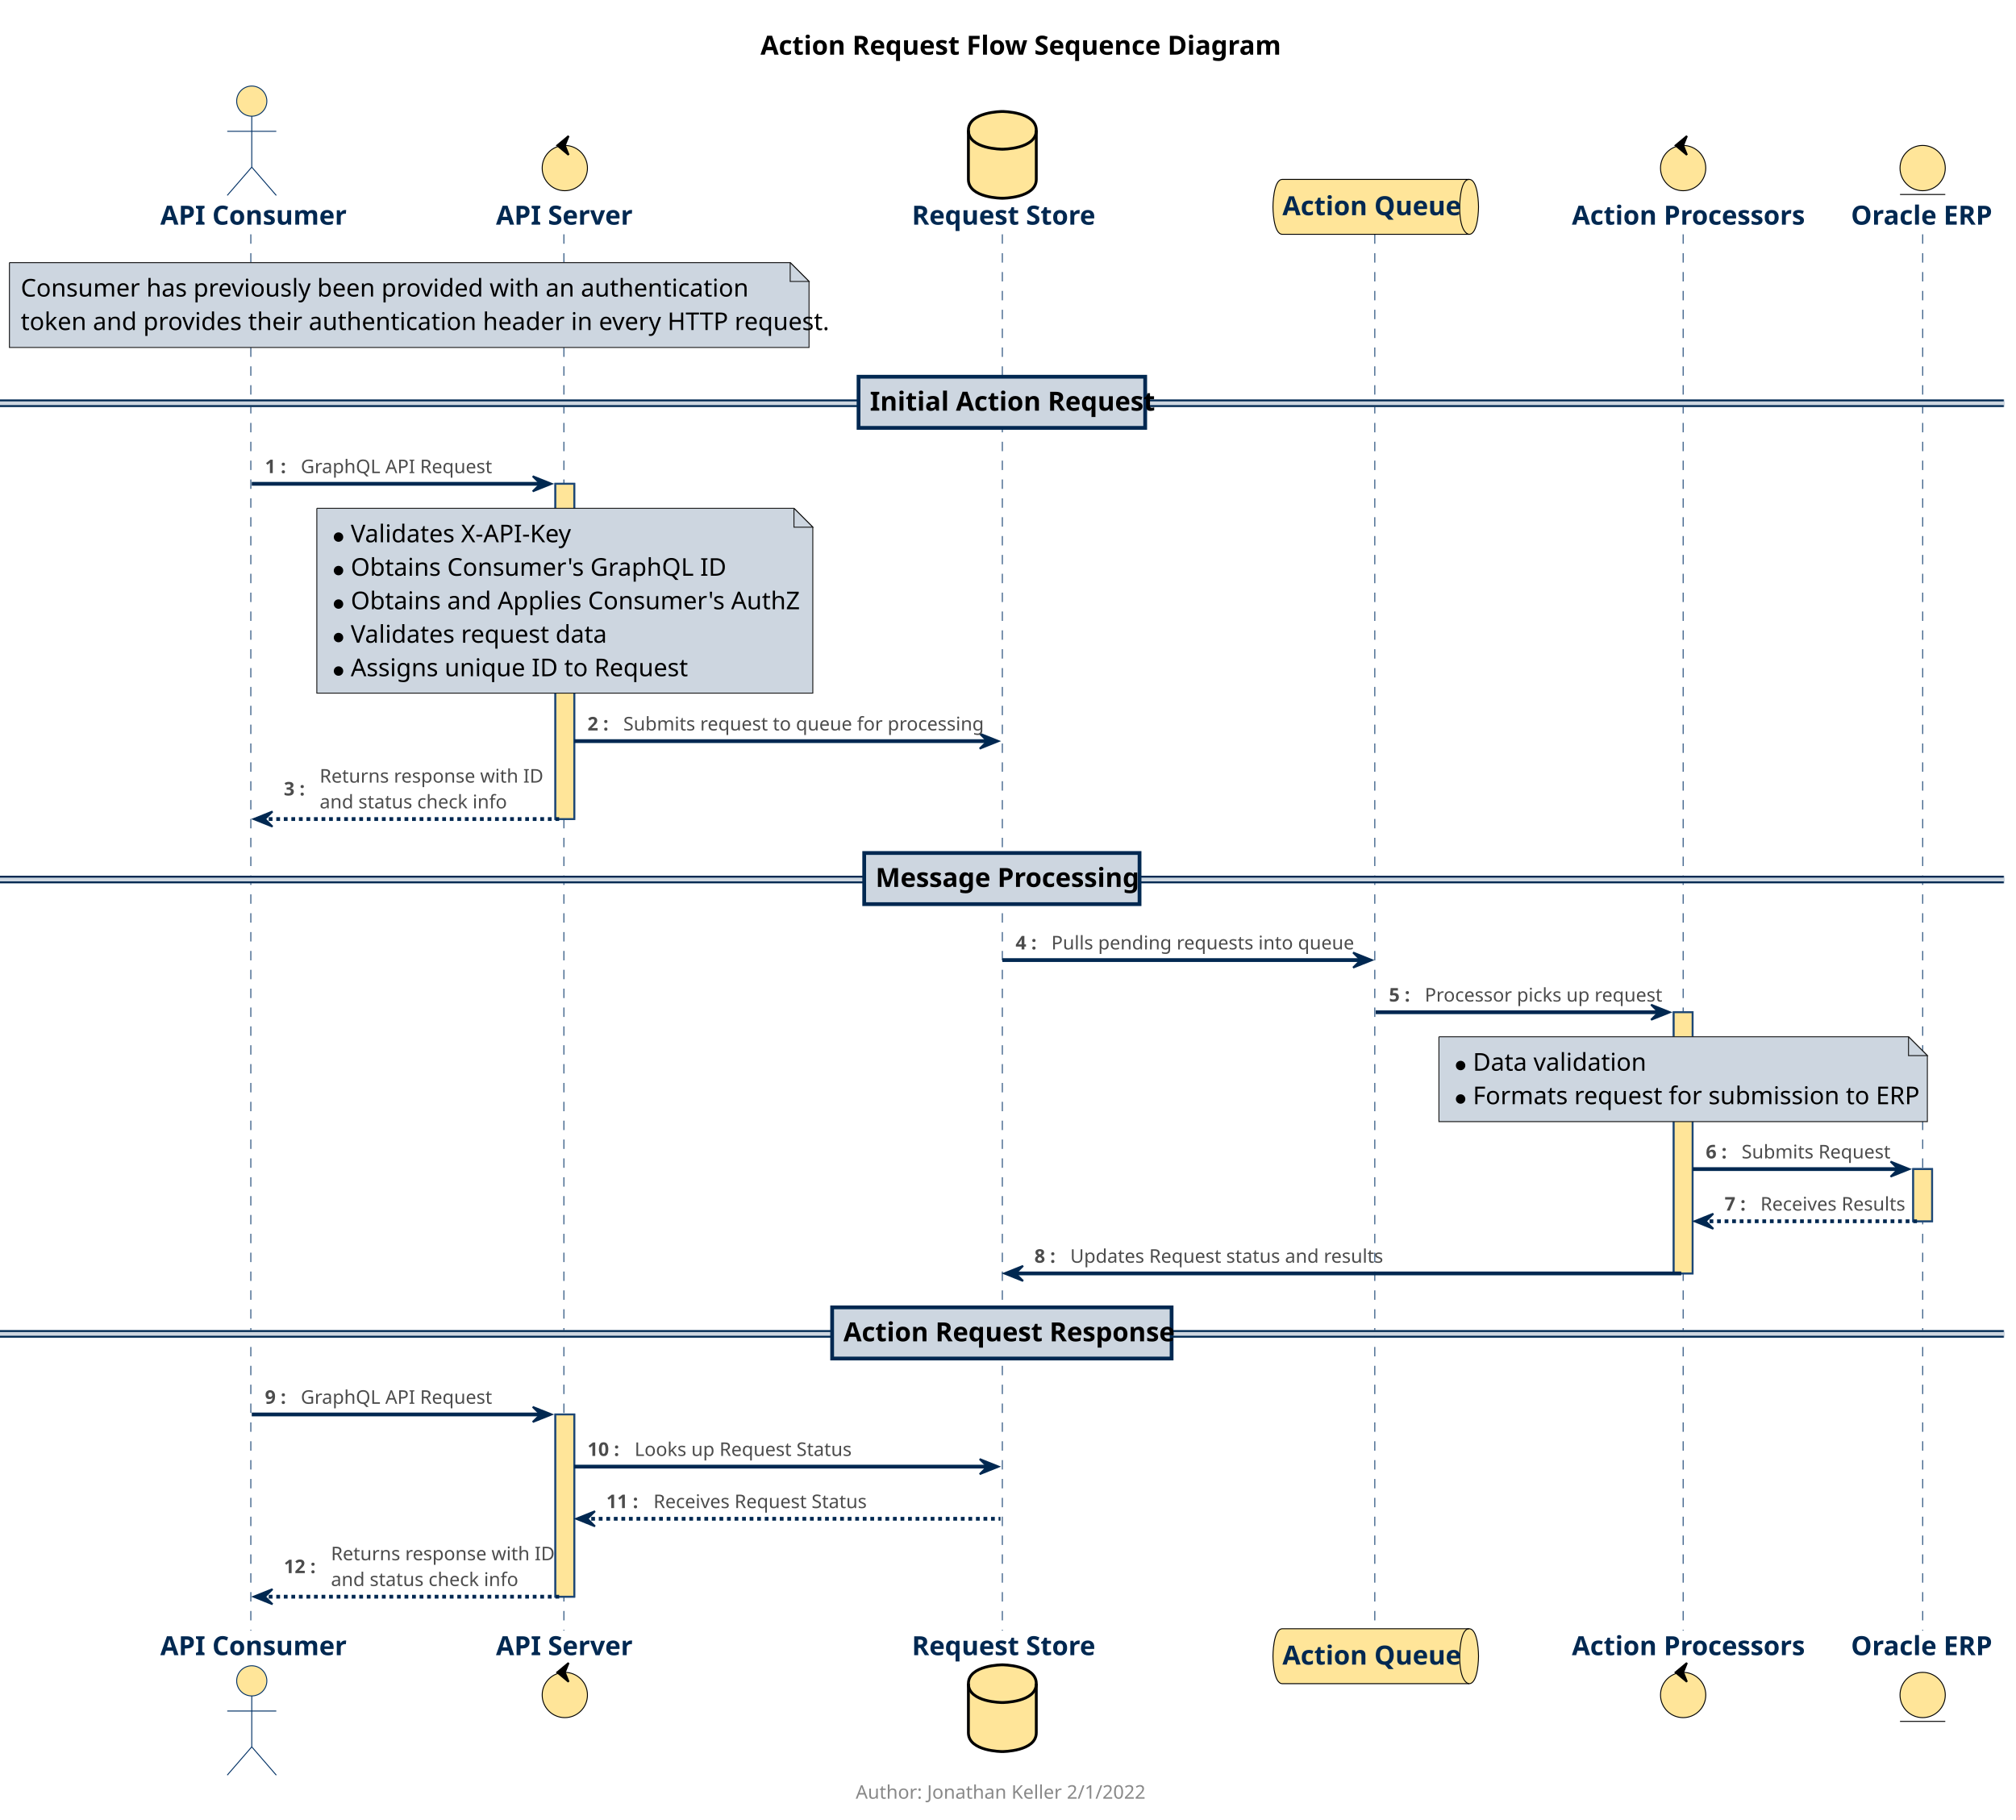
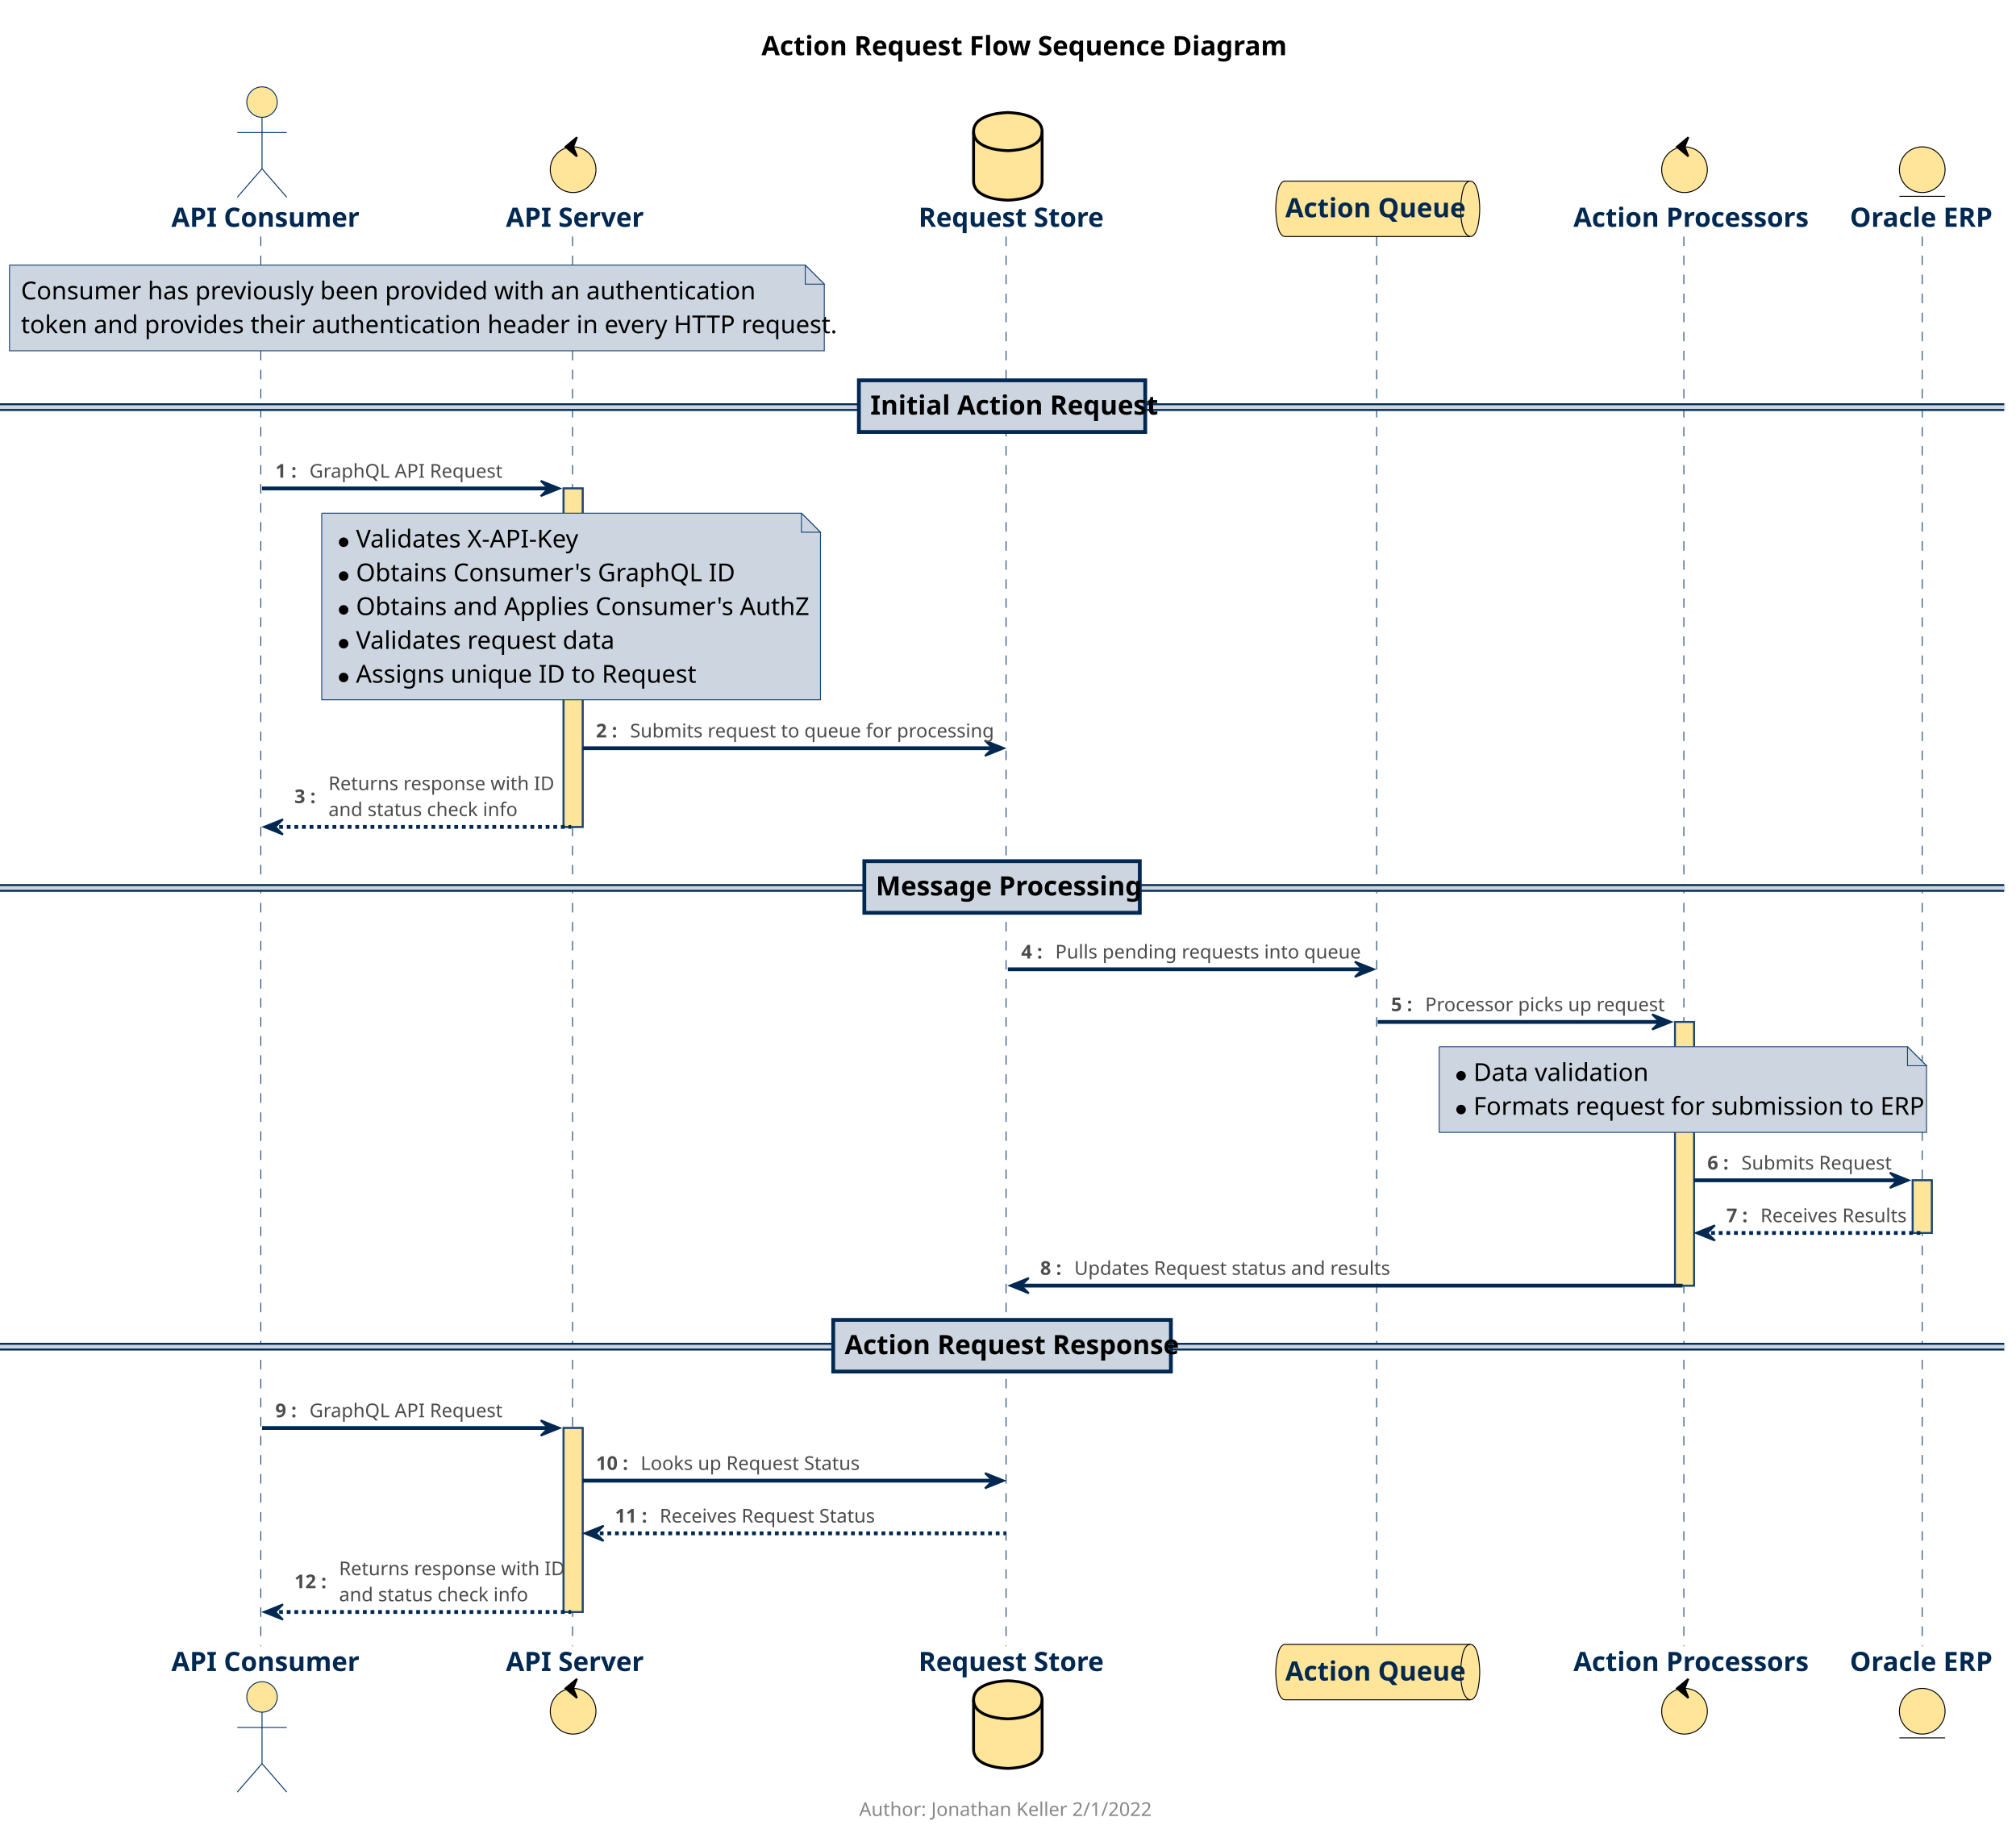
- <svg xmlns="http://www.w3.org/2000/svg" contentStyleType="text/css" height="965px" preserveAspectRatio="none" style="width:1069px;height:965px;background:#FFFFFF;" version="1.1" viewBox="0 0 1069 965" width="1069px" zoomAndPan="magnify">
+ <svg xmlns="http://www.w3.org/2000/svg" contentStyleType="text/css" height="965px" preserveAspectRatio="none" style="width:1059px;height:965px;background:#FFFFFF;" version="1.1" viewBox="0 0 1059 965" width="1059px" zoomAndPan="magnify">
  <defs />
  <g>
-     <rect height="29.124" style="stroke:#00000000;stroke-width:1.0;fill:none;" width="265" x="398.25" y="10" />
-     <text fill="#000000" font-family="Avenir" font-size="14" font-weight="bold" lengthAdjust="spacing" textLength="255" x="403.25" y="29">Action Request Flow Sequence Diagram</text>
-     <rect fill="#FFE599" height="177.77" style="stroke:#1D4776;stroke-width:1.0;" width="10" x="294.5" y="256.548" />
-     <rect fill="#FFE599" height="96.64" style="stroke:#1D4776;stroke-width:1.0;" width="10" x="294.5" y="750.042" />
-     <rect fill="#FFE599" height="138.496" style="stroke:#1D4776;stroke-width:1.0;" width="10" x="887.5" y="536.762" />
-     <rect fill="#FFE599" height="27.66" style="stroke:#1D4776;stroke-width:1.0;" width="10" x="1014.5" y="619.938" />
-     <line style="stroke:#1D4776;stroke-width:0.5;stroke-dasharray:5.0,5.0;" x1="133" x2="133" y1="124.248" y2="864.682" />
-     <line style="stroke:#1D4776;stroke-width:0.5;stroke-dasharray:5.0,5.0;" x1="299" x2="299" y1="124.248" y2="864.682" />
-     <line style="stroke:#1D4776;stroke-width:0.5;stroke-dasharray:5.0,5.0;" x1="531.5" x2="531.5" y1="124.248" y2="864.682" />
-     <line style="stroke:#1D4776;stroke-width:0.5;stroke-dasharray:5.0,5.0;" x1="729" x2="729" y1="124.248" y2="864.682" />
-     <line style="stroke:#1D4776;stroke-width:0.5;stroke-dasharray:5.0,5.0;" x1="892.5" x2="892.5" y1="124.248" y2="864.682" />
-     <line style="stroke:#1D4776;stroke-width:0.5;stroke-dasharray:5.0,5.0;" x1="1019.5" x2="1019.5" y1="124.248" y2="864.682" />
-     <text fill="#002851" font-family="Avenir" font-size="14" font-weight="bold" lengthAdjust="spacing" textLength="91" x="85" y="119.124">API Consumer</text>
-     <ellipse cx="133.5" cy="53.624" fill="#FFE599" rx="8" ry="8" style="stroke:#033266;stroke-width:0.5;" />
-     <path d="M133.5,61.624 L133.5,88.624 M120.5,69.624 L146.5,69.624 M133.5,88.624 L120.5,103.624 M133.5,88.624 L146.5,103.624 " fill="none" style="stroke:#033266;stroke-width:0.5;" />
-     <text fill="#002851" font-family="Avenir" font-size="14" font-weight="bold" lengthAdjust="spacing" textLength="91" x="85" y="877.682">API Consumer</text>
-     <ellipse cx="133.5" cy="891.306" fill="#FFE599" rx="8" ry="8" style="stroke:#033266;stroke-width:0.5;" />
-     <path d="M133.5,899.306 L133.5,926.306 M120.5,907.306 L146.5,907.306 M133.5,926.306 L120.5,941.306 M133.5,926.306 L146.5,941.306 " fill="none" style="stroke:#033266;stroke-width:0.5;" />
-     <text fill="#002851" font-family="Avenir" font-size="14" font-weight="bold" lengthAdjust="spacing" textLength="67" x="263" y="119.124">API Server</text>
-     <ellipse cx="299.5" cy="89.124" fill="#FFE599" rx="12" ry="12" style="stroke:#000000;stroke-width:0.5;" />
-     <polygon fill="#000000" points="295.5,77.124,301.5,72.124,299.5,77.124,301.5,82.124,295.5,77.124" style="stroke:#000000;stroke-width:1.0;" />
-     <text fill="#002851" font-family="Avenir" font-size="14" font-weight="bold" lengthAdjust="spacing" textLength="67" x="263" y="877.682">API Server</text>
-     <ellipse cx="299.5" cy="898.806" fill="#FFE599" rx="12" ry="12" style="stroke:#000000;stroke-width:0.5;" />
-     <polygon fill="#000000" points="295.5,886.806,301.5,881.806,299.5,886.806,301.5,891.806,295.5,886.806" style="stroke:#000000;stroke-width:1.0;" />
-     <text fill="#002851" font-family="Avenir" font-size="14" font-weight="bold" lengthAdjust="spacing" textLength="90" x="483.5" y="119.124">Request Store</text>
-     <path d="M513.5,69.124 C513.5,59.124 531.5,59.124 531.5,59.124 C531.5,59.124 549.5,59.124 549.5,69.124 L549.5,95.124 C549.5,105.124 531.5,105.124 531.5,105.124 C531.5,105.124 513.5,105.124 513.5,95.124 L513.5,69.124 " fill="#FFE599" style="stroke:#000000;stroke-width:1.5;" />
-     <path d="M513.5,69.124 C513.5,79.124 531.5,79.124 531.5,79.124 C531.5,79.124 549.5,79.124 549.5,69.124 " fill="none" style="stroke:#000000;stroke-width:1.5;" />
-     <text fill="#002851" font-family="Avenir" font-size="14" font-weight="bold" lengthAdjust="spacing" textLength="90" x="483.5" y="877.682">Request Store</text>
-     <path d="M513.5,892.806 C513.5,882.806 531.5,882.806 531.5,882.806 C531.5,882.806 549.5,882.806 549.5,892.806 L549.5,918.806 C549.5,928.806 531.5,928.806 531.5,928.806 C531.5,928.806 513.5,928.806 513.5,918.806 L513.5,892.806 " fill="#FFE599" style="stroke:#000000;stroke-width:1.5;" />
-     <path d="M513.5,892.806 C513.5,902.806 531.5,902.806 531.5,902.806 C531.5,902.806 549.5,902.806 549.5,892.806 " fill="none" style="stroke:#000000;stroke-width:1.5;" />
-     <path d="M680,95.124 L779,95.124 C784,95.124 784,109.686 784,109.686 C784,109.686 784,124.248 779,124.248 L680,124.248 C675,124.248 675,109.686 675,109.686 C675,109.686 675,95.124 680,95.124 " fill="#FFE599" style="stroke:#000000;stroke-width:0.5;" />
-     <path d="M779,95.124 C774,95.124 774,109.686 774,109.686 C774,124.248 779,124.248 779,124.248 " fill="none" style="stroke:#000000;stroke-width:0.5;" />
-     <text fill="#002851" font-family="Avenir" font-size="14" font-weight="bold" lengthAdjust="spacing" textLength="89" x="680" y="114.124">Action Queue</text>
-     <path d="M680,863.682 L779,863.682 C784,863.682 784,878.244 784,878.244 C784,878.244 784,892.806 779,892.806 L680,892.806 C675,892.806 675,878.244 675,878.244 C675,878.244 675,863.682 680,863.682 " fill="#FFE599" style="stroke:#000000;stroke-width:0.5;" />
-     <path d="M779,863.682 C774,863.682 774,878.244 774,878.244 C774,892.806 779,892.806 779,892.806 " fill="none" style="stroke:#000000;stroke-width:0.5;" />
-     <text fill="#002851" font-family="Avenir" font-size="14" font-weight="bold" lengthAdjust="spacing" textLength="89" x="680" y="882.682">Action Queue</text>
-     <text fill="#002851" font-family="Avenir" font-size="14" font-weight="bold" lengthAdjust="spacing" textLength="112" x="833.5" y="119.124">Action Processors</text>
-     <ellipse cx="892.5" cy="89.124" fill="#FFE599" rx="12" ry="12" style="stroke:#000000;stroke-width:0.5;" />
-     <polygon fill="#000000" points="888.5,77.124,894.5,72.124,892.5,77.124,894.5,82.124,888.5,77.124" style="stroke:#000000;stroke-width:1.0;" />
-     <text fill="#002851" font-family="Avenir" font-size="14" font-weight="bold" lengthAdjust="spacing" textLength="112" x="833.5" y="877.682">Action Processors</text>
-     <ellipse cx="892.5" cy="898.806" fill="#FFE599" rx="12" ry="12" style="stroke:#000000;stroke-width:0.5;" />
-     <polygon fill="#000000" points="888.5,886.806,894.5,881.806,892.5,886.806,894.5,891.806,888.5,886.806" style="stroke:#000000;stroke-width:1.0;" />
-     <text fill="#002851" font-family="Avenir" font-size="14" font-weight="bold" lengthAdjust="spacing" textLength="70" x="981.5" y="119.124">Oracle ERP</text>
-     <ellipse cx="1019.5" cy="89.124" fill="#FFE599" rx="12" ry="12" style="stroke:#000000;stroke-width:0.5;" />
-     <line style="stroke:#000000;stroke-width:0.5;" x1="1007.5" x2="1031.5" y1="103.124" y2="103.124" />
-     <text fill="#002851" font-family="Avenir" font-size="14" font-weight="bold" lengthAdjust="spacing" textLength="70" x="981.5" y="877.682">Oracle ERP</text>
-     <ellipse cx="1019.5" cy="898.806" fill="#FFE599" rx="12" ry="12" style="stroke:#000000;stroke-width:0.5;" />
-     <line style="stroke:#000000;stroke-width:0.5;" x1="1007.5" x2="1031.5" y1="912.806" y2="912.806" />
-     <rect fill="#FFE599" height="177.77" style="stroke:#1D4776;stroke-width:1.0;" width="10" x="294.5" y="256.548" />
-     <rect fill="#FFE599" height="96.64" style="stroke:#1D4776;stroke-width:1.0;" width="10" x="294.5" y="750.042" />
-     <rect fill="#FFE599" height="138.496" style="stroke:#1D4776;stroke-width:1.0;" width="10" x="887.5" y="536.762" />
-     <rect fill="#FFE599" height="27.66" style="stroke:#1D4776;stroke-width:1.0;" width="10" x="1014.5" y="619.938" />
-     <path d="M5,139.248 L5,184.248 L429,184.248 L429,149.248 L419,139.248 L5,139.248 " fill="#CDD6E0" style="stroke:#181818;stroke-width:0.5;" />
-     <path d="M419,139.248 L419,149.248 L429,149.248 L419,139.248 " fill="#CDD6E0" style="stroke:#181818;stroke-width:0.5;" />
-     <text fill="#000000" font-family="Avenir" font-size="13" lengthAdjust="spacing" textLength="364" x="11" y="157.248">Consumer has previously been provided with an authentication</text>
-     <text fill="#000000" font-family="Avenir" font-size="13" lengthAdjust="spacing" textLength="403" x="11" y="175.006">token and provides their authentication header in every HTTP request.</text>
-     <rect fill="#CDD6E0" height="3" style="stroke:#CDD6E0;stroke-width:1.0;" width="1062.5" x="0" y="212.326" />
-     <line style="stroke:#002851;stroke-width:1.0;" x1="0" x2="1062.5" y1="212.326" y2="212.326" />
-     <line style="stroke:#002851;stroke-width:1.0;" x1="0" x2="1062.5" y1="215.326" y2="215.326" />
-     <rect fill="#CDD6E0" height="27.124" style="stroke:#002851;stroke-width:2.0;" width="152" x="455.25" y="199.764" />
-     <text fill="#000000" font-family="Avenir" font-size="14" font-weight="bold" lengthAdjust="spacing" textLength="134" x="461.25" y="217.764">Initial Action Request</text>
-     <polygon fill="#002851" points="282.5,252.548,292.5,256.548,282.5,260.548,286.5,256.548" style="stroke:#002851;stroke-width:1.0;" />
-     <line style="stroke:#002851;stroke-width:2.0;" x1="133.5" x2="288.5" y1="256.548" y2="256.548" />
-     <text fill="#4C4C4C" font-family="Avenir" font-size="10" font-weight="bold" lengthAdjust="spacing" textLength="12" x="140.5" y="250.888">1 :</text>
-     <text fill="#4C4C4C" font-family="Avenir" font-size="10" lengthAdjust="spacing" textLength="100" x="159.5" y="250.888">GraphQL API Request</text>
-     <path d="M168,269.548 L168,367.548 L431,367.548 L431,279.548 L421,269.548 L168,269.548 " fill="#CDD6E0" style="stroke:#181818;stroke-width:0.5;" />
-     <path d="M421,269.548 L421,279.548 L431,279.548 L421,269.548 " fill="#CDD6E0" style="stroke:#181818;stroke-width:0.5;" />
-     <ellipse cx="179.5" cy="284.806" fill="#000000" rx="2.5" ry="2.5" style="stroke:#000000;stroke-width:0.0;" />
-     <text fill="#000000" font-family="Avenir" font-size="13" lengthAdjust="spacing" textLength="113" x="186" y="287.548">Validates X-API-Key</text>
-     <ellipse cx="179.5" cy="302.564" fill="#000000" rx="2.5" ry="2.5" style="stroke:#000000;stroke-width:0.0;" />
-     <text fill="#000000" font-family="Avenir" font-size="13" lengthAdjust="spacing" textLength="193" x="186" y="305.306">Obtains Consumer's GraphQL ID</text>
-     <ellipse cx="179.5" cy="320.322" fill="#000000" rx="2.5" ry="2.5" style="stroke:#000000;stroke-width:0.0;" />
-     <text fill="#000000" font-family="Avenir" font-size="13" lengthAdjust="spacing" textLength="230" x="186" y="323.064">Obtains and Applies Consumer's AuthZ</text>
-     <ellipse cx="179.5" cy="338.08" fill="#000000" rx="2.5" ry="2.5" style="stroke:#000000;stroke-width:0.0;" />
-     <text fill="#000000" font-family="Avenir" font-size="13" lengthAdjust="spacing" textLength="130" x="186" y="340.822">Validates request data</text>
-     <ellipse cx="179.5" cy="355.838" fill="#000000" rx="2.5" ry="2.5" style="stroke:#000000;stroke-width:0.0;" />
-     <text fill="#000000" font-family="Avenir" font-size="13" lengthAdjust="spacing" textLength="172" x="186" y="358.58">Assigns unique ID to Request</text>
-     <polygon fill="#002851" points="519.5,388.998,529.5,392.998,519.5,396.998,523.5,392.998" style="stroke:#002851;stroke-width:1.0;" />
-     <line style="stroke:#002851;stroke-width:2.0;" x1="304.5" x2="525.5" y1="392.998" y2="392.998" />
-     <text fill="#4C4C4C" font-family="Avenir" font-size="10" font-weight="bold" lengthAdjust="spacing" textLength="12" x="311.5" y="387.338">2 :</text>
-     <text fill="#4C4C4C" font-family="Avenir" font-size="10" lengthAdjust="spacing" textLength="184" x="330.5" y="387.338">Submits request to queue for processing</text>
-     <polygon fill="#002851" points="144.5,430.318,134.5,434.318,144.5,438.318,140.5,434.318" style="stroke:#002851;stroke-width:1.0;" />
-     <line style="stroke:#002851;stroke-width:2.0;stroke-dasharray:2.0,2.0;" x1="138.5" x2="298.5" y1="434.318" y2="434.318" />
-     <text fill="#4C4C4C" font-family="Avenir" font-size="10" font-weight="bold" lengthAdjust="spacing" textLength="12" x="150.5" y="421.828">3 :</text>
-     <text fill="#4C4C4C" font-family="Avenir" font-size="10" lengthAdjust="spacing" textLength="112" x="169.5" y="414.998">Returns response with ID</text>
-     <text fill="#4C4C4C" font-family="Avenir" font-size="10" lengthAdjust="spacing" textLength="95" x="169.5" y="428.658">and status check info</text>
-     <rect fill="#CDD6E0" height="3" style="stroke:#CDD6E0;stroke-width:1.0;" width="1062.5" x="0" y="464.88" />
-     <line style="stroke:#002851;stroke-width:1.0;" x1="0" x2="1062.5" y1="464.88" y2="464.88" />
-     <line style="stroke:#002851;stroke-width:1.0;" x1="0" x2="1062.5" y1="467.88" y2="467.88" />
-     <rect fill="#CDD6E0" height="27.124" style="stroke:#002851;stroke-width:2.0;" width="146" x="458.25" y="452.318" />
-     <text fill="#000000" font-family="Avenir" font-size="14" font-weight="bold" lengthAdjust="spacing" textLength="128" x="464.25" y="470.318">Message Processing</text>
-     <polygon fill="#002851" points="717.5,505.102,727.5,509.102,717.5,513.102,721.5,509.102" style="stroke:#002851;stroke-width:1.0;" />
-     <line style="stroke:#002851;stroke-width:2.0;" x1="531.5" x2="723.5" y1="509.102" y2="509.102" />
-     <text fill="#4C4C4C" font-family="Avenir" font-size="10" font-weight="bold" lengthAdjust="spacing" textLength="12" x="538.5" y="503.442">4 :</text>
-     <text fill="#4C4C4C" font-family="Avenir" font-size="10" lengthAdjust="spacing" textLength="155" x="557.5" y="503.442">Pulls pending requests into queue</text>
-     <polygon fill="#002851" points="875.5,532.762,885.5,536.762,875.5,540.762,879.5,536.762" style="stroke:#002851;stroke-width:1.0;" />
-     <line style="stroke:#002851;stroke-width:2.0;" x1="729.5" x2="881.5" y1="536.762" y2="536.762" />
-     <text fill="#4C4C4C" font-family="Avenir" font-size="10" font-weight="bold" lengthAdjust="spacing" textLength="12" x="736.5" y="531.102">5 :</text>
-     <text fill="#4C4C4C" font-family="Avenir" font-size="10" lengthAdjust="spacing" textLength="120" x="755.5" y="531.102">Processor picks up request</text>
-     <path d="M763,549.762 L763,594.762 L1022,594.762 L1022,559.762 L1012,549.762 L763,549.762 " fill="#CDD6E0" style="stroke:#181818;stroke-width:0.5;" />
-     <path d="M1012,549.762 L1012,559.762 L1022,559.762 L1012,549.762 " fill="#CDD6E0" style="stroke:#181818;stroke-width:0.5;" />
-     <ellipse cx="774.5" cy="565.02" fill="#000000" rx="2.5" ry="2.5" style="stroke:#000000;stroke-width:0.0;" />
-     <text fill="#000000" font-family="Avenir" font-size="13" lengthAdjust="spacing" textLength="88" x="781" y="567.762">Data validation</text>
-     <ellipse cx="774.5" cy="582.778" fill="#000000" rx="2.5" ry="2.5" style="stroke:#000000;stroke-width:0.0;" />
-     <text fill="#000000" font-family="Avenir" font-size="13" lengthAdjust="spacing" textLength="226" x="781" y="585.52">Formats request for submission to ERP</text>
-     <polygon fill="#002851" points="1002.5,615.938,1012.5,619.938,1002.5,623.938,1006.5,619.938" style="stroke:#002851;stroke-width:1.0;" />
-     <line style="stroke:#002851;stroke-width:2.0;" x1="897.5" x2="1008.5" y1="619.938" y2="619.938" />
-     <text fill="#4C4C4C" font-family="Avenir" font-size="10" font-weight="bold" lengthAdjust="spacing" textLength="12" x="904.5" y="614.278">6 :</text>
-     <text fill="#4C4C4C" font-family="Avenir" font-size="10" lengthAdjust="spacing" textLength="76" x="923.5" y="614.278">Submits Request</text>
-     <polygon fill="#002851" points="908.5,643.598,898.5,647.598,908.5,651.598,904.5,647.598" style="stroke:#002851;stroke-width:1.0;" />
-     <line style="stroke:#002851;stroke-width:2.0;stroke-dasharray:2.0,2.0;" x1="902.5" x2="1018.5" y1="647.598" y2="647.598" />
-     <text fill="#4C4C4C" font-family="Avenir" font-size="10" font-weight="bold" lengthAdjust="spacing" textLength="12" x="914.5" y="641.938">7 :</text>
-     <text fill="#4C4C4C" font-family="Avenir" font-size="10" lengthAdjust="spacing" textLength="74" x="933.5" y="641.938">Receives Results</text>
-     <polygon fill="#002851" points="542.5,671.258,532.5,675.258,542.5,679.258,538.5,675.258" style="stroke:#002851;stroke-width:1.0;" />
-     <line style="stroke:#002851;stroke-width:2.0;" x1="536.5" x2="891.5" y1="675.258" y2="675.258" />
-     <text fill="#4C4C4C" font-family="Avenir" font-size="10" font-weight="bold" lengthAdjust="spacing" textLength="12" x="548.5" y="669.598">8 :</text>
-     <text fill="#4C4C4C" font-family="Avenir" font-size="10" lengthAdjust="spacing" textLength="156" x="567.5" y="669.598">Updates Request status and results</text>
-     <rect fill="#CDD6E0" height="3" style="stroke:#CDD6E0;stroke-width:1.0;" width="1062.5" x="0" y="705.82" />
-     <line style="stroke:#002851;stroke-width:1.0;" x1="0" x2="1062.5" y1="705.82" y2="705.82" />
-     <line style="stroke:#002851;stroke-width:1.0;" x1="0" x2="1062.5" y1="708.82" y2="708.82" />
-     <rect fill="#CDD6E0" height="27.124" style="stroke:#002851;stroke-width:2.0;" width="180" x="441.25" y="693.258" />
-     <text fill="#000000" font-family="Avenir" font-size="14" font-weight="bold" lengthAdjust="spacing" textLength="162" x="447.25" y="711.258">Action Request Response</text>
-     <polygon fill="#002851" points="282.5,746.042,292.5,750.042,282.5,754.042,286.5,750.042" style="stroke:#002851;stroke-width:1.0;" />
-     <line style="stroke:#002851;stroke-width:2.0;" x1="133.5" x2="288.5" y1="750.042" y2="750.042" />
-     <text fill="#4C4C4C" font-family="Avenir" font-size="10" font-weight="bold" lengthAdjust="spacing" textLength="12" x="140.5" y="744.382">9 :</text>
-     <text fill="#4C4C4C" font-family="Avenir" font-size="10" lengthAdjust="spacing" textLength="100" x="159.5" y="744.382">GraphQL API Request</text>
-     <polygon fill="#002851" points="519.5,773.702,529.5,777.702,519.5,781.702,523.5,777.702" style="stroke:#002851;stroke-width:1.0;" />
-     <line style="stroke:#002851;stroke-width:2.0;" x1="304.5" x2="525.5" y1="777.702" y2="777.702" />
-     <text fill="#4C4C4C" font-family="Avenir" font-size="10" font-weight="bold" lengthAdjust="spacing" textLength="18" x="311.5" y="772.042">10 :</text>
-     <text fill="#4C4C4C" font-family="Avenir" font-size="10" lengthAdjust="spacing" textLength="111" x="336.5" y="772.042">Looks up Request Status</text>
-     <polygon fill="#002851" points="315.5,801.362,305.5,805.362,315.5,809.362,311.5,805.362" style="stroke:#002851;stroke-width:1.0;" />
-     <line style="stroke:#002851;stroke-width:2.0;stroke-dasharray:2.0,2.0;" x1="309.5" x2="530.5" y1="805.362" y2="805.362" />
-     <text fill="#4C4C4C" font-family="Avenir" font-size="10" font-weight="bold" lengthAdjust="spacing" textLength="18" x="321.5" y="799.702">11 :</text>
-     <text fill="#4C4C4C" font-family="Avenir" font-size="10" lengthAdjust="spacing" textLength="110" x="346.5" y="799.702">Receives Request Status</text>
-     <polygon fill="#002851" points="144.5,842.682,134.5,846.682,144.5,850.682,140.5,846.682" style="stroke:#002851;stroke-width:1.0;" />
-     <line style="stroke:#002851;stroke-width:2.0;stroke-dasharray:2.0,2.0;" x1="138.5" x2="298.5" y1="846.682" y2="846.682" />
-     <text fill="#4C4C4C" font-family="Avenir" font-size="10" font-weight="bold" lengthAdjust="spacing" textLength="18" x="150.5" y="834.192">12 :</text>
-     <text fill="#4C4C4C" font-family="Avenir" font-size="10" lengthAdjust="spacing" textLength="112" x="175.5" y="827.362">Returns response with ID</text>
-     <text fill="#4C4C4C" font-family="Avenir" font-size="10" lengthAdjust="spacing" textLength="95" x="175.5" y="841.022">and status check info</text>
-     <rect height="13.66" style="stroke:#00000000;stroke-width:1.0;fill:none;" width="154" x="453.75" y="943.806" />
-     <text fill="#888888" font-family="Avenir" font-size="10" lengthAdjust="spacing" textLength="154" x="453.75" y="953.806">Author: Jonathan Keller 2/1/2022</text>
+     <text fill="#000000" font-family="Avenir" font-size="14" font-weight="bold" lengthAdjust="spacing" textLength="251.79" x="399.983" y="29">Action Request Flow Sequence Diagram</text>
+     <rect fill="#FFE599" height="177.77" style="stroke:#1D4776;stroke-width:1.0;" width="10" x="296.059" y="256.548" />
+     <rect fill="#FFE599" height="96.64" style="stroke:#1D4776;stroke-width:1.0;" width="10" x="296.059" y="750.042" />
+     <rect fill="#FFE599" height="138.496" style="stroke:#1D4776;stroke-width:1.0;" width="10" x="879.869" y="536.762" />
+     <rect fill="#FFE599" height="27.66" style="stroke:#1D4776;stroke-width:1.0;" width="10" x="1004.749" y="619.938" />
+     <line style="stroke:#1D4776;stroke-width:0.5;stroke-dasharray:5.0,5.0;" x1="137" x2="137" y1="124.248" y2="864.682" />
+     <line style="stroke:#1D4776;stroke-width:0.5;stroke-dasharray:5.0,5.0;" x1="300.747" x2="300.747" y1="124.248" y2="864.682" />
+     <line style="stroke:#1D4776;stroke-width:0.5;stroke-dasharray:5.0,5.0;" x1="528.48" x2="528.48" y1="124.248" y2="864.682" />
+     <line style="stroke:#1D4776;stroke-width:0.5;stroke-dasharray:5.0,5.0;" x1="723.144" x2="723.144" y1="124.248" y2="864.682" />
+     <line style="stroke:#1D4776;stroke-width:0.5;stroke-dasharray:5.0,5.0;" x1="884.52" x2="884.52" y1="124.248" y2="864.682" />
+     <line style="stroke:#1D4776;stroke-width:0.5;stroke-dasharray:5.0,5.0;" x1="1009.742" x2="1009.742" y1="124.248" y2="864.682" />
+     <text fill="#002851" font-family="Avenir" font-size="14" font-weight="bold" lengthAdjust="spacing" textLength="89.278" x="90" y="119.124">API Consumer</text>
+     <ellipse cx="137.639" cy="53.624" fill="#FFE599" rx="8" ry="8" style="stroke:#033266;stroke-width:0.5;" />
+     <path d="M137.639,61.624 L137.639,88.624 M124.639,69.624 L150.639,69.624 M137.639,88.624 L124.639,103.624 M137.639,88.624 L150.639,103.624 " fill="none" style="stroke:#033266;stroke-width:0.5;" />
+     <text fill="#002851" font-family="Avenir" font-size="14" font-weight="bold" lengthAdjust="spacing" textLength="89.278" x="90" y="877.682">API Consumer</text>
+     <ellipse cx="137.639" cy="891.306" fill="#FFE599" rx="8" ry="8" style="stroke:#033266;stroke-width:0.5;" />
+     <path d="M137.639,899.306 L137.639,926.306 M124.639,907.306 L150.639,907.306 M137.639,926.306 L124.639,941.306 M137.639,926.306 L150.639,941.306 " fill="none" style="stroke:#033266;stroke-width:0.5;" />
+     <text fill="#002851" font-family="Avenir" font-size="14" font-weight="bold" lengthAdjust="spacing" textLength="64.624" x="265.747" y="119.124">API Server</text>
+     <ellipse cx="301.059" cy="89.124" fill="#FFE599" rx="12" ry="12" style="stroke:#000000;stroke-width:0.5;" />
+     <polygon fill="#000000" points="297.059,77.124,303.059,72.124,301.059,77.124,303.059,82.124,297.059,77.124" style="stroke:#000000;stroke-width:1.0;" />
+     <text fill="#002851" font-family="Avenir" font-size="14" font-weight="bold" lengthAdjust="spacing" textLength="64.624" x="265.747" y="877.682">API Server</text>
+     <ellipse cx="301.059" cy="898.806" fill="#FFE599" rx="12" ry="12" style="stroke:#000000;stroke-width:0.5;" />
+     <polygon fill="#000000" points="297.059,886.806,303.059,881.806,301.059,886.806,303.059,891.806,297.059,886.806" style="stroke:#000000;stroke-width:1.0;" />
+     <text fill="#002851" font-family="Avenir" font-size="14" font-weight="bold" lengthAdjust="spacing" textLength="87.878" x="482.48" y="119.124">Request Store</text>
+     <path d="M511.419,69.124 C511.419,59.124 529.419,59.124 529.419,59.124 C529.419,59.124 547.419,59.124 547.419,69.124 L547.419,95.124 C547.419,105.124 529.419,105.124 529.419,105.124 C529.419,105.124 511.419,105.124 511.419,95.124 L511.419,69.124 " fill="#FFE599" style="stroke:#000000;stroke-width:1.5;" />
+     <path d="M511.419,69.124 C511.419,79.124 529.419,79.124 529.419,79.124 C529.419,79.124 547.419,79.124 547.419,69.124 " fill="none" style="stroke:#000000;stroke-width:1.5;" />
+     <text fill="#002851" font-family="Avenir" font-size="14" font-weight="bold" lengthAdjust="spacing" textLength="87.878" x="482.48" y="877.682">Request Store</text>
+     <path d="M511.419,892.806 C511.419,882.806 529.419,882.806 529.419,882.806 C529.419,882.806 547.419,882.806 547.419,892.806 L547.419,918.806 C547.419,928.806 529.419,928.806 529.419,928.806 C529.419,928.806 511.419,928.806 511.419,918.806 L511.419,892.806 " fill="#FFE599" style="stroke:#000000;stroke-width:1.5;" />
+     <path d="M511.419,892.806 C511.419,902.806 529.419,902.806 529.419,902.806 C529.419,902.806 547.419,902.806 547.419,892.806 " fill="none" style="stroke:#000000;stroke-width:1.5;" />
+     <path d="M675.144,95.124 L772.294,95.124 C777.294,95.124 777.294,109.686 777.294,109.686 C777.294,109.686 777.294,124.248 772.294,124.248 L675.144,124.248 C670.144,124.248 670.144,109.686 670.144,109.686 C670.144,109.686 670.144,95.124 675.144,95.124 " fill="#FFE599" style="stroke:#000000;stroke-width:0.5;" />
+     <path d="M772.294,95.124 C767.294,95.124 767.294,109.686 767.294,109.686 C767.294,124.248 772.294,124.248 772.294,124.248 " fill="none" style="stroke:#000000;stroke-width:0.5;" />
+     <text fill="#002851" font-family="Avenir" font-size="14" font-weight="bold" lengthAdjust="spacing" textLength="87.15" x="675.144" y="114.124">Action Queue</text>
+     <path d="M675.144,863.682 L772.294,863.682 C777.294,863.682 777.294,878.244 777.294,878.244 C777.294,878.244 777.294,892.806 772.294,892.806 L675.144,892.806 C670.144,892.806 670.144,878.244 670.144,878.244 C670.144,878.244 670.144,863.682 675.144,863.682 " fill="#FFE599" style="stroke:#000000;stroke-width:0.5;" />
+     <path d="M772.294,863.682 C767.294,863.682 767.294,878.244 767.294,878.244 C767.294,892.806 772.294,892.806 772.294,892.806 " fill="none" style="stroke:#000000;stroke-width:0.5;" />
+     <text fill="#002851" font-family="Avenir" font-size="14" font-weight="bold" lengthAdjust="spacing" textLength="87.15" x="675.144" y="882.682">Action Queue</text>
+     <text fill="#002851" font-family="Avenir" font-size="14" font-weight="bold" lengthAdjust="spacing" textLength="110.698" x="826.52" y="119.124">Action Processors</text>
+     <ellipse cx="884.869" cy="89.124" fill="#FFE599" rx="12" ry="12" style="stroke:#000000;stroke-width:0.5;" />
+     <polygon fill="#000000" points="880.869,77.124,886.869,72.124,884.869,77.124,886.869,82.124,880.869,77.124" style="stroke:#000000;stroke-width:1.0;" />
+     <text fill="#002851" font-family="Avenir" font-size="14" font-weight="bold" lengthAdjust="spacing" textLength="110.698" x="826.52" y="877.682">Action Processors</text>
+     <ellipse cx="884.869" cy="898.806" fill="#FFE599" rx="12" ry="12" style="stroke:#000000;stroke-width:0.5;" />
+     <polygon fill="#000000" points="880.869,886.806,886.869,881.806,884.869,886.806,886.869,891.806,880.869,886.806" style="stroke:#000000;stroke-width:1.0;" />
+     <text fill="#002851" font-family="Avenir" font-size="14" font-weight="bold" lengthAdjust="spacing" textLength="70.014" x="971.742" y="119.124">Oracle ERP</text>
+     <ellipse cx="1009.749" cy="89.124" fill="#FFE599" rx="12" ry="12" style="stroke:#000000;stroke-width:0.5;" />
+     <line style="stroke:#000000;stroke-width:0.5;" x1="997.749" x2="1021.749" y1="103.124" y2="103.124" />
+     <text fill="#002851" font-family="Avenir" font-size="14" font-weight="bold" lengthAdjust="spacing" textLength="70.014" x="971.742" y="877.682">Oracle ERP</text>
+     <ellipse cx="1009.749" cy="898.806" fill="#FFE599" rx="12" ry="12" style="stroke:#000000;stroke-width:0.5;" />
+     <line style="stroke:#000000;stroke-width:0.5;" x1="997.749" x2="1021.749" y1="912.806" y2="912.806" />
+     <rect fill="#FFE599" height="177.77" style="stroke:#1D4776;stroke-width:1.0;" width="10" x="296.059" y="256.548" />
+     <rect fill="#FFE599" height="96.64" style="stroke:#1D4776;stroke-width:1.0;" width="10" x="296.059" y="750.042" />
+     <rect fill="#FFE599" height="138.496" style="stroke:#1D4776;stroke-width:1.0;" width="10" x="879.869" y="536.762" />
+     <rect fill="#FFE599" height="27.66" style="stroke:#1D4776;stroke-width:1.0;" width="10" x="1004.749" y="619.938" />
+     <path d="M5,139.248 L5,184.248 L433,184.248 L433,149.248 L423,139.248 L5,139.248 " fill="#CDD6E0" style="stroke:#1D4776;stroke-width:0.5;" />
+     <path d="M423,139.248 L423,149.248 L433,149.248 L423,139.248 " fill="#CDD6E0" style="stroke:#1D4776;stroke-width:0.5;" />
+     <text fill="#000000" font-family="Avenir" font-size="13" lengthAdjust="spacing" textLength="365.937" x="11" y="157.248">Consumer has previously been provided with an authentication</text>
+     <text fill="#000000" font-family="Avenir" font-size="13" lengthAdjust="spacing" textLength="407.784" x="11" y="175.006">token and provides their authentication header in every HTTP request.</text>
+     <rect fill="#CDD6E0" height="3" style="stroke:#CDD6E0;stroke-width:1.0;" width="1052.756" x="0" y="212.326" />
+     <line style="stroke:#002851;stroke-width:1.0;" x1="0" x2="1052.756" y1="212.326" y2="212.326" />
+     <line style="stroke:#002851;stroke-width:1.0;" x1="0" x2="1052.756" y1="215.326" y2="215.326" />
+     <rect fill="#CDD6E0" height="27.124" style="stroke:#002851;stroke-width:2.0;" width="150.416" x="451.17" y="199.764" />
+     <text fill="#000000" font-family="Avenir" font-size="14" font-weight="bold" lengthAdjust="spacing" textLength="132.524" x="457.17" y="217.764">Initial Action Request</text>
+     <polygon fill="#002851" points="284.059,252.548,294.059,256.548,284.059,260.548,288.059,256.548" style="stroke:#002851;stroke-width:1.0;" />
+     <line style="stroke:#002851;stroke-width:2.0;" x1="137.639" x2="290.059" y1="256.548" y2="256.548" />
+     <text fill="#4C4C4C" font-family="Avenir" font-size="10" font-weight="bold" lengthAdjust="spacing" textLength="11.12" x="144.639" y="250.888">1 :</text>
+     <text fill="#4C4C4C" font-family="Avenir" font-size="10" lengthAdjust="spacing" textLength="98.4" x="162.539" y="250.888">GraphQL API Request</text>
+     <path d="M169,269.548 L169,367.548 L431,367.548 L431,279.548 L421,269.548 L169,269.548 " fill="#CDD6E0" style="stroke:#1D4776;stroke-width:0.5;" />
+     <path d="M421,269.548 L421,279.548 L431,279.548 L421,269.548 " fill="#CDD6E0" style="stroke:#1D4776;stroke-width:0.5;" />
+     <ellipse cx="180.5" cy="284.806" fill="#000000" rx="2.5" ry="2.5" style="stroke:#000000;stroke-width:0.0;" />
+     <text fill="#000000" font-family="Avenir" font-size="13" lengthAdjust="spacing" textLength="114.66" x="187" y="287.548">Validates X-API-Key</text>
+     <ellipse cx="180.5" cy="302.564" fill="#000000" rx="2.5" ry="2.5" style="stroke:#000000;stroke-width:0.0;" />
+     <text fill="#000000" font-family="Avenir" font-size="13" lengthAdjust="spacing" textLength="191.724" x="187" y="305.306">Obtains Consumer's GraphQL ID</text>
+     <ellipse cx="180.5" cy="320.322" fill="#000000" rx="2.5" ry="2.5" style="stroke:#000000;stroke-width:0.0;" />
+     <text fill="#000000" font-family="Avenir" font-size="13" lengthAdjust="spacing" textLength="229.229" x="187" y="323.064">Obtains and Applies Consumer's AuthZ</text>
+     <ellipse cx="180.5" cy="338.08" fill="#000000" rx="2.5" ry="2.5" style="stroke:#000000;stroke-width:0.0;" />
+     <text fill="#000000" font-family="Avenir" font-size="13" lengthAdjust="spacing" textLength="129.48" x="187" y="340.822">Validates request data</text>
+     <ellipse cx="180.5" cy="355.838" fill="#000000" rx="2.5" ry="2.5" style="stroke:#000000;stroke-width:0.0;" />
+     <text fill="#000000" font-family="Avenir" font-size="13" lengthAdjust="spacing" textLength="170.534" x="187" y="358.58">Assigns unique ID to Request</text>
+     <polygon fill="#002851" points="517.419,388.998,527.419,392.998,517.419,396.998,521.419,392.998" style="stroke:#002851;stroke-width:1.0;" />
+     <line style="stroke:#002851;stroke-width:2.0;" x1="306.059" x2="523.419" y1="392.998" y2="392.998" />
+     <text fill="#4C4C4C" font-family="Avenir" font-size="10" font-weight="bold" lengthAdjust="spacing" textLength="11.12" x="313.059" y="387.338">2 :</text>
+     <text fill="#4C4C4C" font-family="Avenir" font-size="10" lengthAdjust="spacing" textLength="181.46" x="330.959" y="387.338">Submits request to queue for processing</text>
+     <polygon fill="#002851" points="148.639,430.318,138.639,434.318,148.639,438.318,144.639,434.318" style="stroke:#002851;stroke-width:1.0;" />
+     <line style="stroke:#002851;stroke-width:2.0;stroke-dasharray:2.0,2.0;" x1="142.639" x2="300.059" y1="434.318" y2="434.318" />
+     <text fill="#4C4C4C" font-family="Avenir" font-size="10" font-weight="bold" lengthAdjust="spacing" textLength="11.12" x="154.639" y="421.828">3 :</text>
+     <text fill="#4C4C4C" font-family="Avenir" font-size="10" lengthAdjust="spacing" textLength="110.96" x="172.539" y="414.998">Returns response with ID</text>
+     <text fill="#4C4C4C" font-family="Avenir" font-size="10" lengthAdjust="spacing" textLength="93.54" x="172.539" y="428.658">and status check info</text>
+     <rect fill="#CDD6E0" height="3" style="stroke:#CDD6E0;stroke-width:1.0;" width="1052.756" x="0" y="464.88" />
+     <line style="stroke:#002851;stroke-width:1.0;" x1="0" x2="1052.756" y1="464.88" y2="464.88" />
+     <line style="stroke:#002851;stroke-width:1.0;" x1="0" x2="1052.756" y1="467.88" y2="467.88" />
+     <rect fill="#CDD6E0" height="27.124" style="stroke:#002851;stroke-width:2.0;" width="144.704" x="454.026" y="452.318" />
+     <text fill="#000000" font-family="Avenir" font-size="14" font-weight="bold" lengthAdjust="spacing" textLength="126.812" x="460.026" y="470.318">Message Processing</text>
+     <polygon fill="#002851" points="711.719,505.102,721.719,509.102,711.719,513.102,715.719,509.102" style="stroke:#002851;stroke-width:1.0;" />
+     <line style="stroke:#002851;stroke-width:2.0;" x1="529.419" x2="717.719" y1="509.102" y2="509.102" />
+     <text fill="#4C4C4C" font-family="Avenir" font-size="10" font-weight="bold" lengthAdjust="spacing" textLength="11.12" x="536.419" y="503.442">4 :</text>
+     <text fill="#4C4C4C" font-family="Avenir" font-size="10" lengthAdjust="spacing" textLength="152.4" x="554.319" y="503.442">Pulls pending requests into queue</text>
+     <polygon fill="#002851" points="867.869,532.762,877.869,536.762,867.869,540.762,871.869,536.762" style="stroke:#002851;stroke-width:1.0;" />
+     <line style="stroke:#002851;stroke-width:2.0;" x1="723.719" x2="873.869" y1="536.762" y2="536.762" />
+     <text fill="#4C4C4C" font-family="Avenir" font-size="10" font-weight="bold" lengthAdjust="spacing" textLength="11.12" x="730.719" y="531.102">5 :</text>
+     <text fill="#4C4C4C" font-family="Avenir" font-size="10" lengthAdjust="spacing" textLength="119.25" x="748.619" y="531.102">Processor picks up request</text>
+     <path d="M756,549.762 L756,594.762 L1012,594.762 L1012,559.762 L1002,549.762 L756,549.762 " fill="#CDD6E0" style="stroke:#1D4776;stroke-width:0.5;" />
+     <path d="M1002,549.762 L1002,559.762 L1012,559.762 L1002,549.762 " fill="#CDD6E0" style="stroke:#1D4776;stroke-width:0.5;" />
+     <ellipse cx="767.5" cy="565.02" fill="#000000" rx="2.5" ry="2.5" style="stroke:#000000;stroke-width:0.0;" />
+     <text fill="#000000" font-family="Avenir" font-size="13" lengthAdjust="spacing" textLength="87.373" x="774" y="567.762">Data validation</text>
+     <ellipse cx="767.5" cy="582.778" fill="#000000" rx="2.5" ry="2.5" style="stroke:#000000;stroke-width:0.0;" />
+     <text fill="#000000" font-family="Avenir" font-size="13" lengthAdjust="spacing" textLength="223.613" x="774" y="585.52">Formats request for submission to ERP</text>
+     <polygon fill="#002851" points="992.749,615.938,1002.749,619.938,992.749,623.938,996.749,619.938" style="stroke:#002851;stroke-width:1.0;" />
+     <line style="stroke:#002851;stroke-width:2.0;" x1="889.869" x2="998.749" y1="619.938" y2="619.938" />
+     <text fill="#4C4C4C" font-family="Avenir" font-size="10" font-weight="bold" lengthAdjust="spacing" textLength="11.12" x="896.869" y="614.278">6 :</text>
+     <text fill="#4C4C4C" font-family="Avenir" font-size="10" lengthAdjust="spacing" textLength="74.81" x="914.769" y="614.278">Submits Request</text>
+     <polygon fill="#002851" points="900.869,643.598,890.869,647.598,900.869,651.598,896.869,647.598" style="stroke:#002851;stroke-width:1.0;" />
+     <line style="stroke:#002851;stroke-width:2.0;stroke-dasharray:2.0,2.0;" x1="894.869" x2="1008.749" y1="647.598" y2="647.598" />
+     <text fill="#4C4C4C" font-family="Avenir" font-size="10" font-weight="bold" lengthAdjust="spacing" textLength="11.12" x="906.869" y="641.938">7 :</text>
+     <text fill="#4C4C4C" font-family="Avenir" font-size="10" lengthAdjust="spacing" textLength="72.98" x="924.769" y="641.938">Receives Results</text>
+     <polygon fill="#002851" points="540.419,671.258,530.419,675.258,540.419,679.258,536.419,675.258" style="stroke:#002851;stroke-width:1.0;" />
+     <line style="stroke:#002851;stroke-width:2.0;" x1="534.419" x2="883.869" y1="675.258" y2="675.258" />
+     <text fill="#4C4C4C" font-family="Avenir" font-size="10" font-weight="bold" lengthAdjust="spacing" textLength="11.12" x="546.419" y="669.598">8 :</text>
+     <text fill="#4C4C4C" font-family="Avenir" font-size="10" lengthAdjust="spacing" textLength="156.28" x="564.319" y="669.598">Updates Request status and results</text>
+     <rect fill="#CDD6E0" height="3" style="stroke:#CDD6E0;stroke-width:1.0;" width="1052.756" x="0" y="705.82" />
+     <line style="stroke:#002851;stroke-width:1.0;" x1="0" x2="1052.756" y1="705.82" y2="705.82" />
+     <line style="stroke:#002851;stroke-width:1.0;" x1="0" x2="1052.756" y1="708.82" y2="708.82" />
+     <rect fill="#CDD6E0" height="27.124" style="stroke:#002851;stroke-width:2.0;" width="177.38" x="437.688" y="693.258" />
+     <text fill="#000000" font-family="Avenir" font-size="14" font-weight="bold" lengthAdjust="spacing" textLength="159.488" x="443.688" y="711.258">Action Request Response</text>
+     <polygon fill="#002851" points="284.059,746.042,294.059,750.042,284.059,754.042,288.059,750.042" style="stroke:#002851;stroke-width:1.0;" />
+     <line style="stroke:#002851;stroke-width:2.0;" x1="137.639" x2="290.059" y1="750.042" y2="750.042" />
+     <text fill="#4C4C4C" font-family="Avenir" font-size="10" font-weight="bold" lengthAdjust="spacing" textLength="11.12" x="144.639" y="744.382">9 :</text>
+     <text fill="#4C4C4C" font-family="Avenir" font-size="10" lengthAdjust="spacing" textLength="98.4" x="162.539" y="744.382">GraphQL API Request</text>
+     <polygon fill="#002851" points="517.419,773.702,527.419,777.702,517.419,781.702,521.419,777.702" style="stroke:#002851;stroke-width:1.0;" />
+     <line style="stroke:#002851;stroke-width:2.0;" x1="306.059" x2="523.419" y1="777.702" y2="777.702" />
+     <text fill="#4C4C4C" font-family="Avenir" font-size="10" font-weight="bold" lengthAdjust="spacing" textLength="16.68" x="313.059" y="772.042">10 :</text>
+     <text fill="#4C4C4C" font-family="Avenir" font-size="10" lengthAdjust="spacing" textLength="109.46" x="336.519" y="772.042">Looks up Request Status</text>
+     <polygon fill="#002851" points="317.059,801.362,307.059,805.362,317.059,809.362,313.059,805.362" style="stroke:#002851;stroke-width:1.0;" />
+     <line style="stroke:#002851;stroke-width:2.0;stroke-dasharray:2.0,2.0;" x1="311.059" x2="528.419" y1="805.362" y2="805.362" />
+     <text fill="#4C4C4C" font-family="Avenir" font-size="10" font-weight="bold" lengthAdjust="spacing" textLength="16.68" x="323.059" y="799.702">11 :</text>
+     <text fill="#4C4C4C" font-family="Avenir" font-size="10" lengthAdjust="spacing" textLength="107.98" x="346.519" y="799.702">Receives Request Status</text>
+     <polygon fill="#002851" points="148.639,842.682,138.639,846.682,148.639,850.682,144.639,846.682" style="stroke:#002851;stroke-width:1.0;" />
+     <line style="stroke:#002851;stroke-width:2.0;stroke-dasharray:2.0,2.0;" x1="142.639" x2="300.059" y1="846.682" y2="846.682" />
+     <text fill="#4C4C4C" font-family="Avenir" font-size="10" font-weight="bold" lengthAdjust="spacing" textLength="16.68" x="154.639" y="834.192">12 :</text>
+     <text fill="#4C4C4C" font-family="Avenir" font-size="10" lengthAdjust="spacing" textLength="110.96" x="178.099" y="827.362">Returns response with ID</text>
+     <text fill="#4C4C4C" font-family="Avenir" font-size="10" lengthAdjust="spacing" textLength="93.54" x="178.099" y="841.022">and status check info</text>
+     <text fill="#888888" font-family="Avenir" font-size="10" lengthAdjust="spacing" textLength="149.1" x="451.328" y="953.806">Author: Jonathan Keller 2/1/2022</text>
  </g>
</svg>
